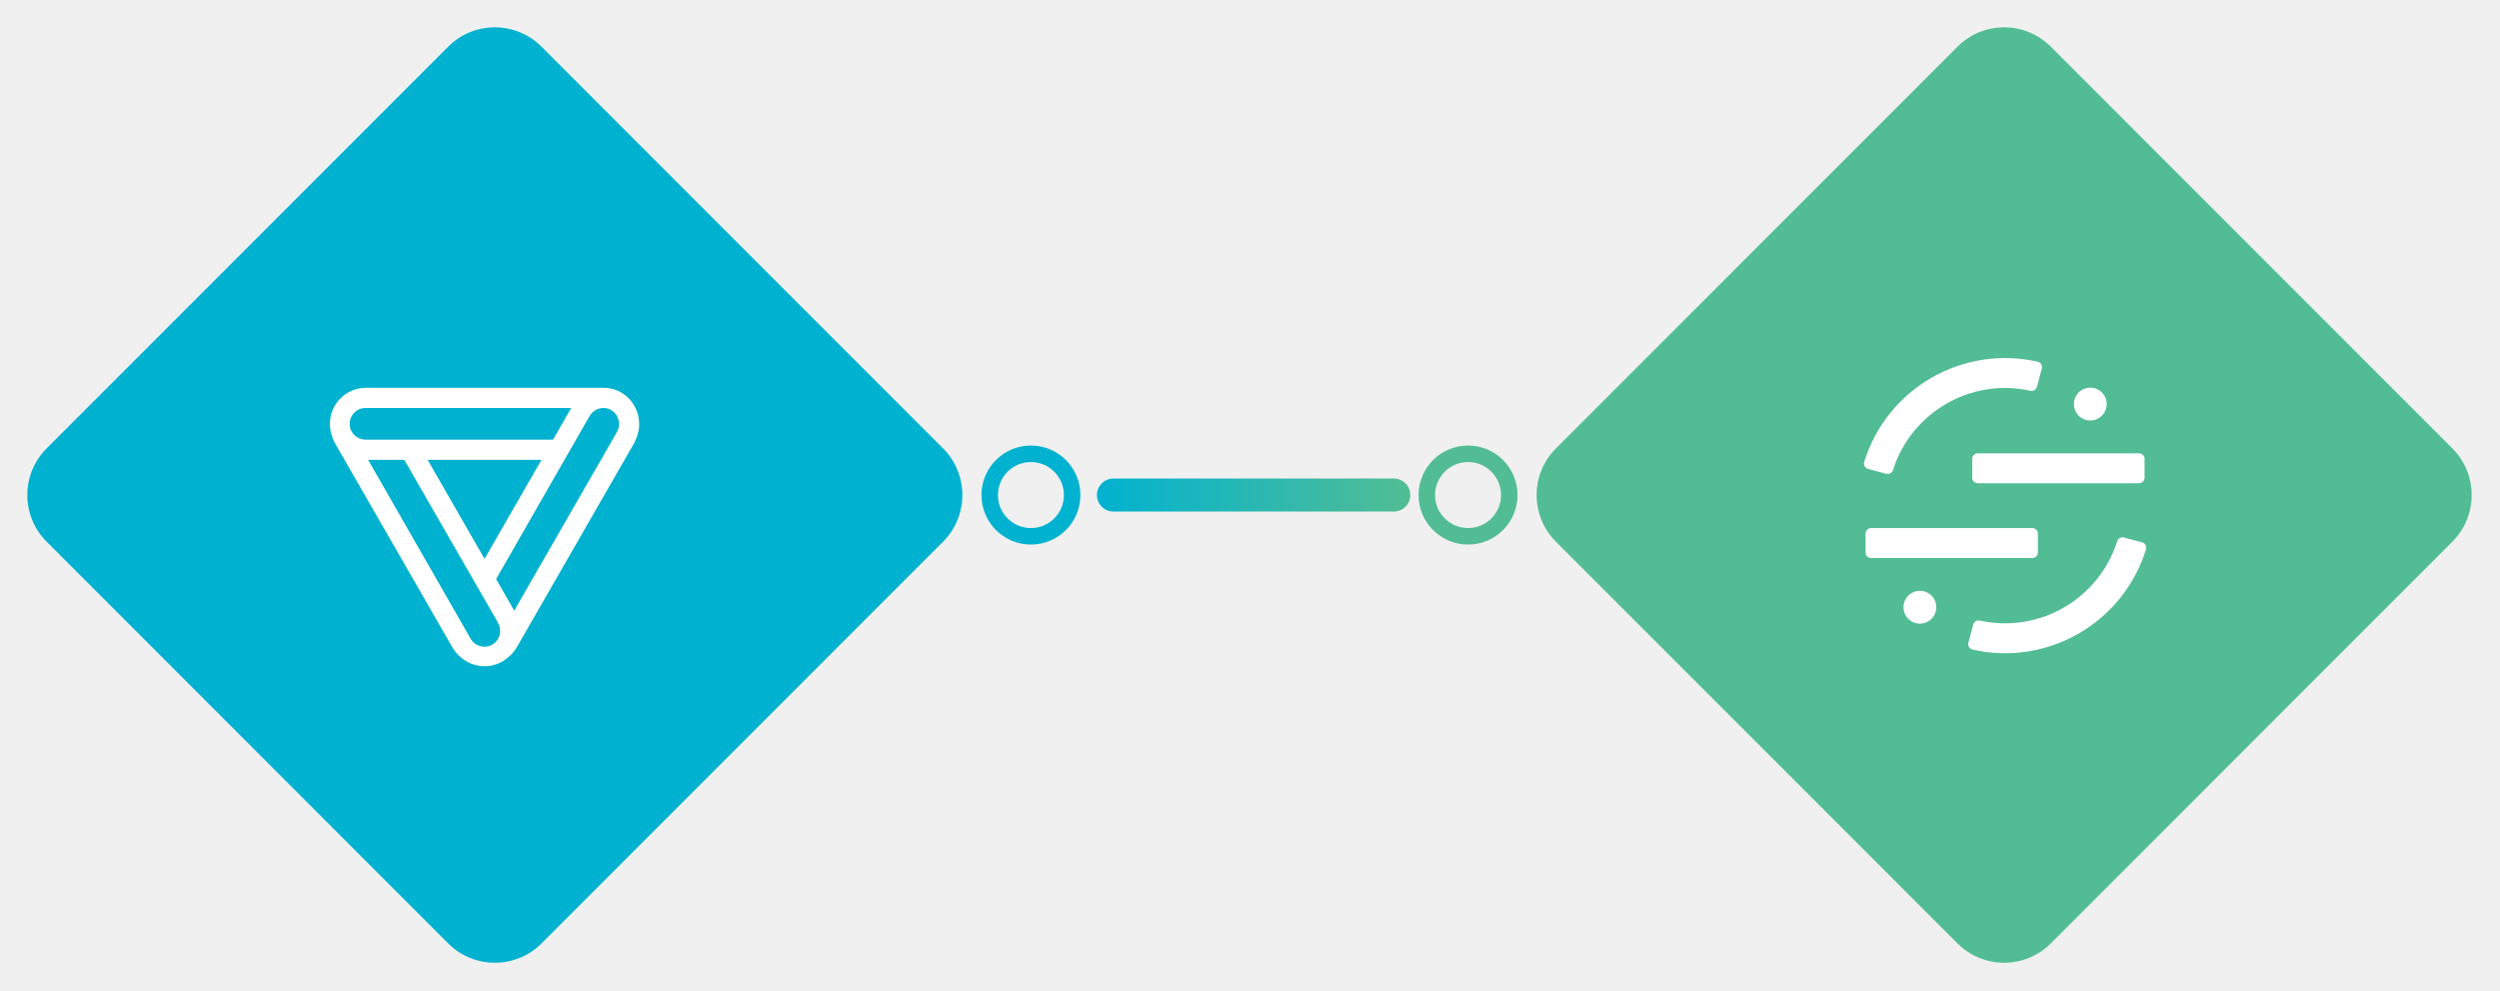
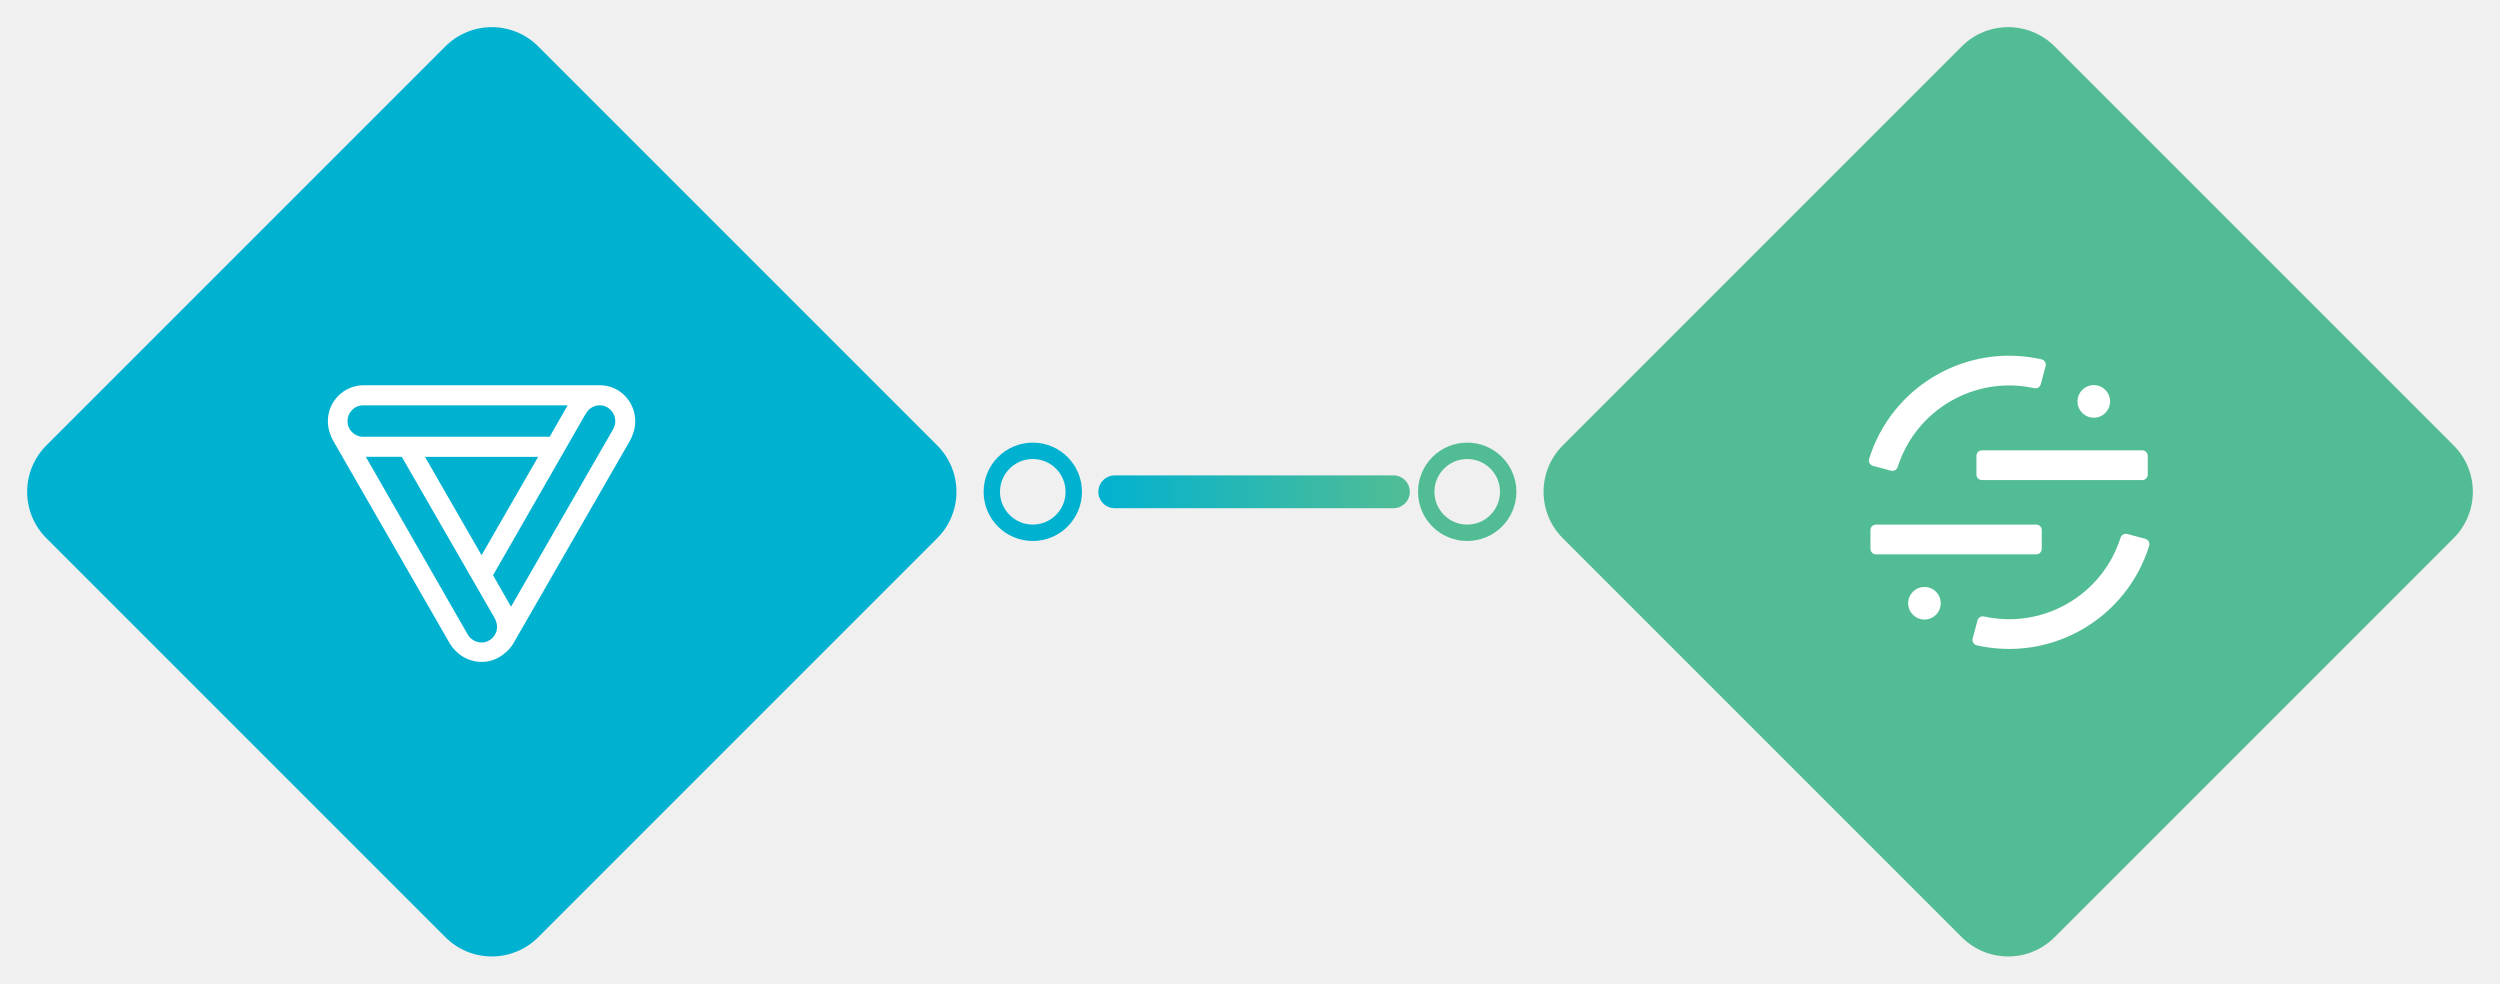
- <svg xmlns="http://www.w3.org/2000/svg" xmlns:xlink="http://www.w3.org/1999/xlink" width="303" height="120" viewBox="0 0 303 120">
+ <svg xmlns="http://www.w3.org/2000/svg" xmlns:xlink="http://www.w3.org/1999/xlink" width="305" height="120" viewBox="0 0 305 120">
  <defs>
    <linearGradient id="b" x1="100%" x2="0%" y1="50%" y2="50%">
      <stop offset="0%" stop-color="#52BD94" />
      <stop offset="100%" stop-color="#01B2D0" />
    </linearGradient>
    <path id="a" d="M33.05.002A4.44 4.44 0 0032.91 0H4.387A4.375 4.375 0 000 4.407c0 .55.105 1.078.296 1.564.09.274.207.543.354.803l14.18 24.65c.203.353.447.667.721.94a4.397 4.397 0 003.22 1.386c1.067 0 2.05-.4 2.806-1.058a4.42 4.42 0 001.094-1.268L36.85 6.774c.144-.255.26-.518.348-.786a4.28 4.28 0 00.302-1.58C37.5 1.954 35.554 0 33.193 0c-.048 0-.095 0-.143.002zM20.152 23.18L31.365 3.632c.04-.055.067-.097.081-.122a1.943 1.943 0 011.747-1.061c1.015 0 1.87.859 1.87 1.958 0 .376-.124.745-.326 1.062a.11.11 0 00-.04.081L22.346 27.016l-2.194-3.836zM4.55 2.45h24.702L27.06 6.285H4.307c-1.055 0-1.91-.86-1.91-1.878 0-1.1.855-1.958 1.91-1.958h.243zm7.296 6.284h13.808L18.75 20.736 11.846 8.733zm5.137 21.548c.002-.029-.011-.051-.041-.081L4.632 8.733H9.02l11.254 19.548a.546.546 0 00.08.164c.173.287.285.65.285 1.06 0 1.02-.854 1.878-1.869 1.878a1.983 1.983 0 01-1.787-1.102z" />
  </defs>
  <g fill="none" fill-rule="evenodd">
    <path fill="#01B2D0" d="M65.657 5.657l48.686 48.686a8 8 0 010 11.314l-48.686 48.686a8 8 0 01-11.314 0L5.657 65.657a8 8 0 010-11.314L54.343 5.657a8 8 0 0111.314 0z" />
    <use fill="#FFF" transform="translate(40 47)" xlink:href="#a" />
-     <path fill="#52BD94" d="M248.657 5.657l48.686 48.686a8 8 0 010 11.314l-48.686 48.686a8 8 0 01-11.314 0l-48.686-48.686a8 8 0 010-11.314l48.686-48.686a8 8 0 0111.314 0z" />
-     <g fill="#FFF" transform="translate(226 43)">
+     <path fill="#52BD94" d="M250.657 5.657l48.686 48.686a8 8 0 010 11.314l-48.686 48.686a8 8 0 01-11.314 0l-48.686-48.686a8 8 0 010-11.314l48.686-48.686a8 8 0 0111.314 0z" />
+     <g fill="#FFF" transform="translate(228 43)">
      <rect width="20.9" height="3.626" x="13.127" y="11.942" fill-rule="nonzero" rx=".674" />
      <rect width="20.9" height="3.626" x=".195" y="21.002" fill-rule="nonzero" rx=".674" />
      <path d="M2.705 14.423a.68.68 0 00.82-.461c2.239-7.029 9.466-11.191 16.668-9.6a.668.668 0 00.783-.487l.59-2.202a.678.678 0 00-.513-.835C11.947-1.215 2.793 4.078.03 12.994a.671.671 0 00.474.84l2.202.59zm28.82 7.723a.68.68 0 00-.821.462c-2.238 7.028-9.465 11.19-16.667 9.6a.669.669 0 00-.783.486l-.59 2.202a.678.678 0 00.513.835c9.106 2.053 18.26-3.24 21.024-12.156a.671.671 0 00-.474-.84l-2.202-.59z" />
      <circle cx="27.445" cy="5.973" r="1.988" fill-rule="nonzero" />
      <circle cx="6.784" cy="30.596" r="1.988" fill-rule="nonzero" />
    </g>
-     <g transform="translate(120 55)">
+     <g transform="translate(121 55)">
      <circle cx="58" cy="5" r="5" stroke="#52BD94" stroke-width="2" />
      <circle cx="5" cy="5" r="5" stroke="#01B2D0" stroke-width="2" />
      <rect width="38" height="4" x="13" y="3" fill="url(#b)" rx="2" />
    </g>
  </g>
</svg>
